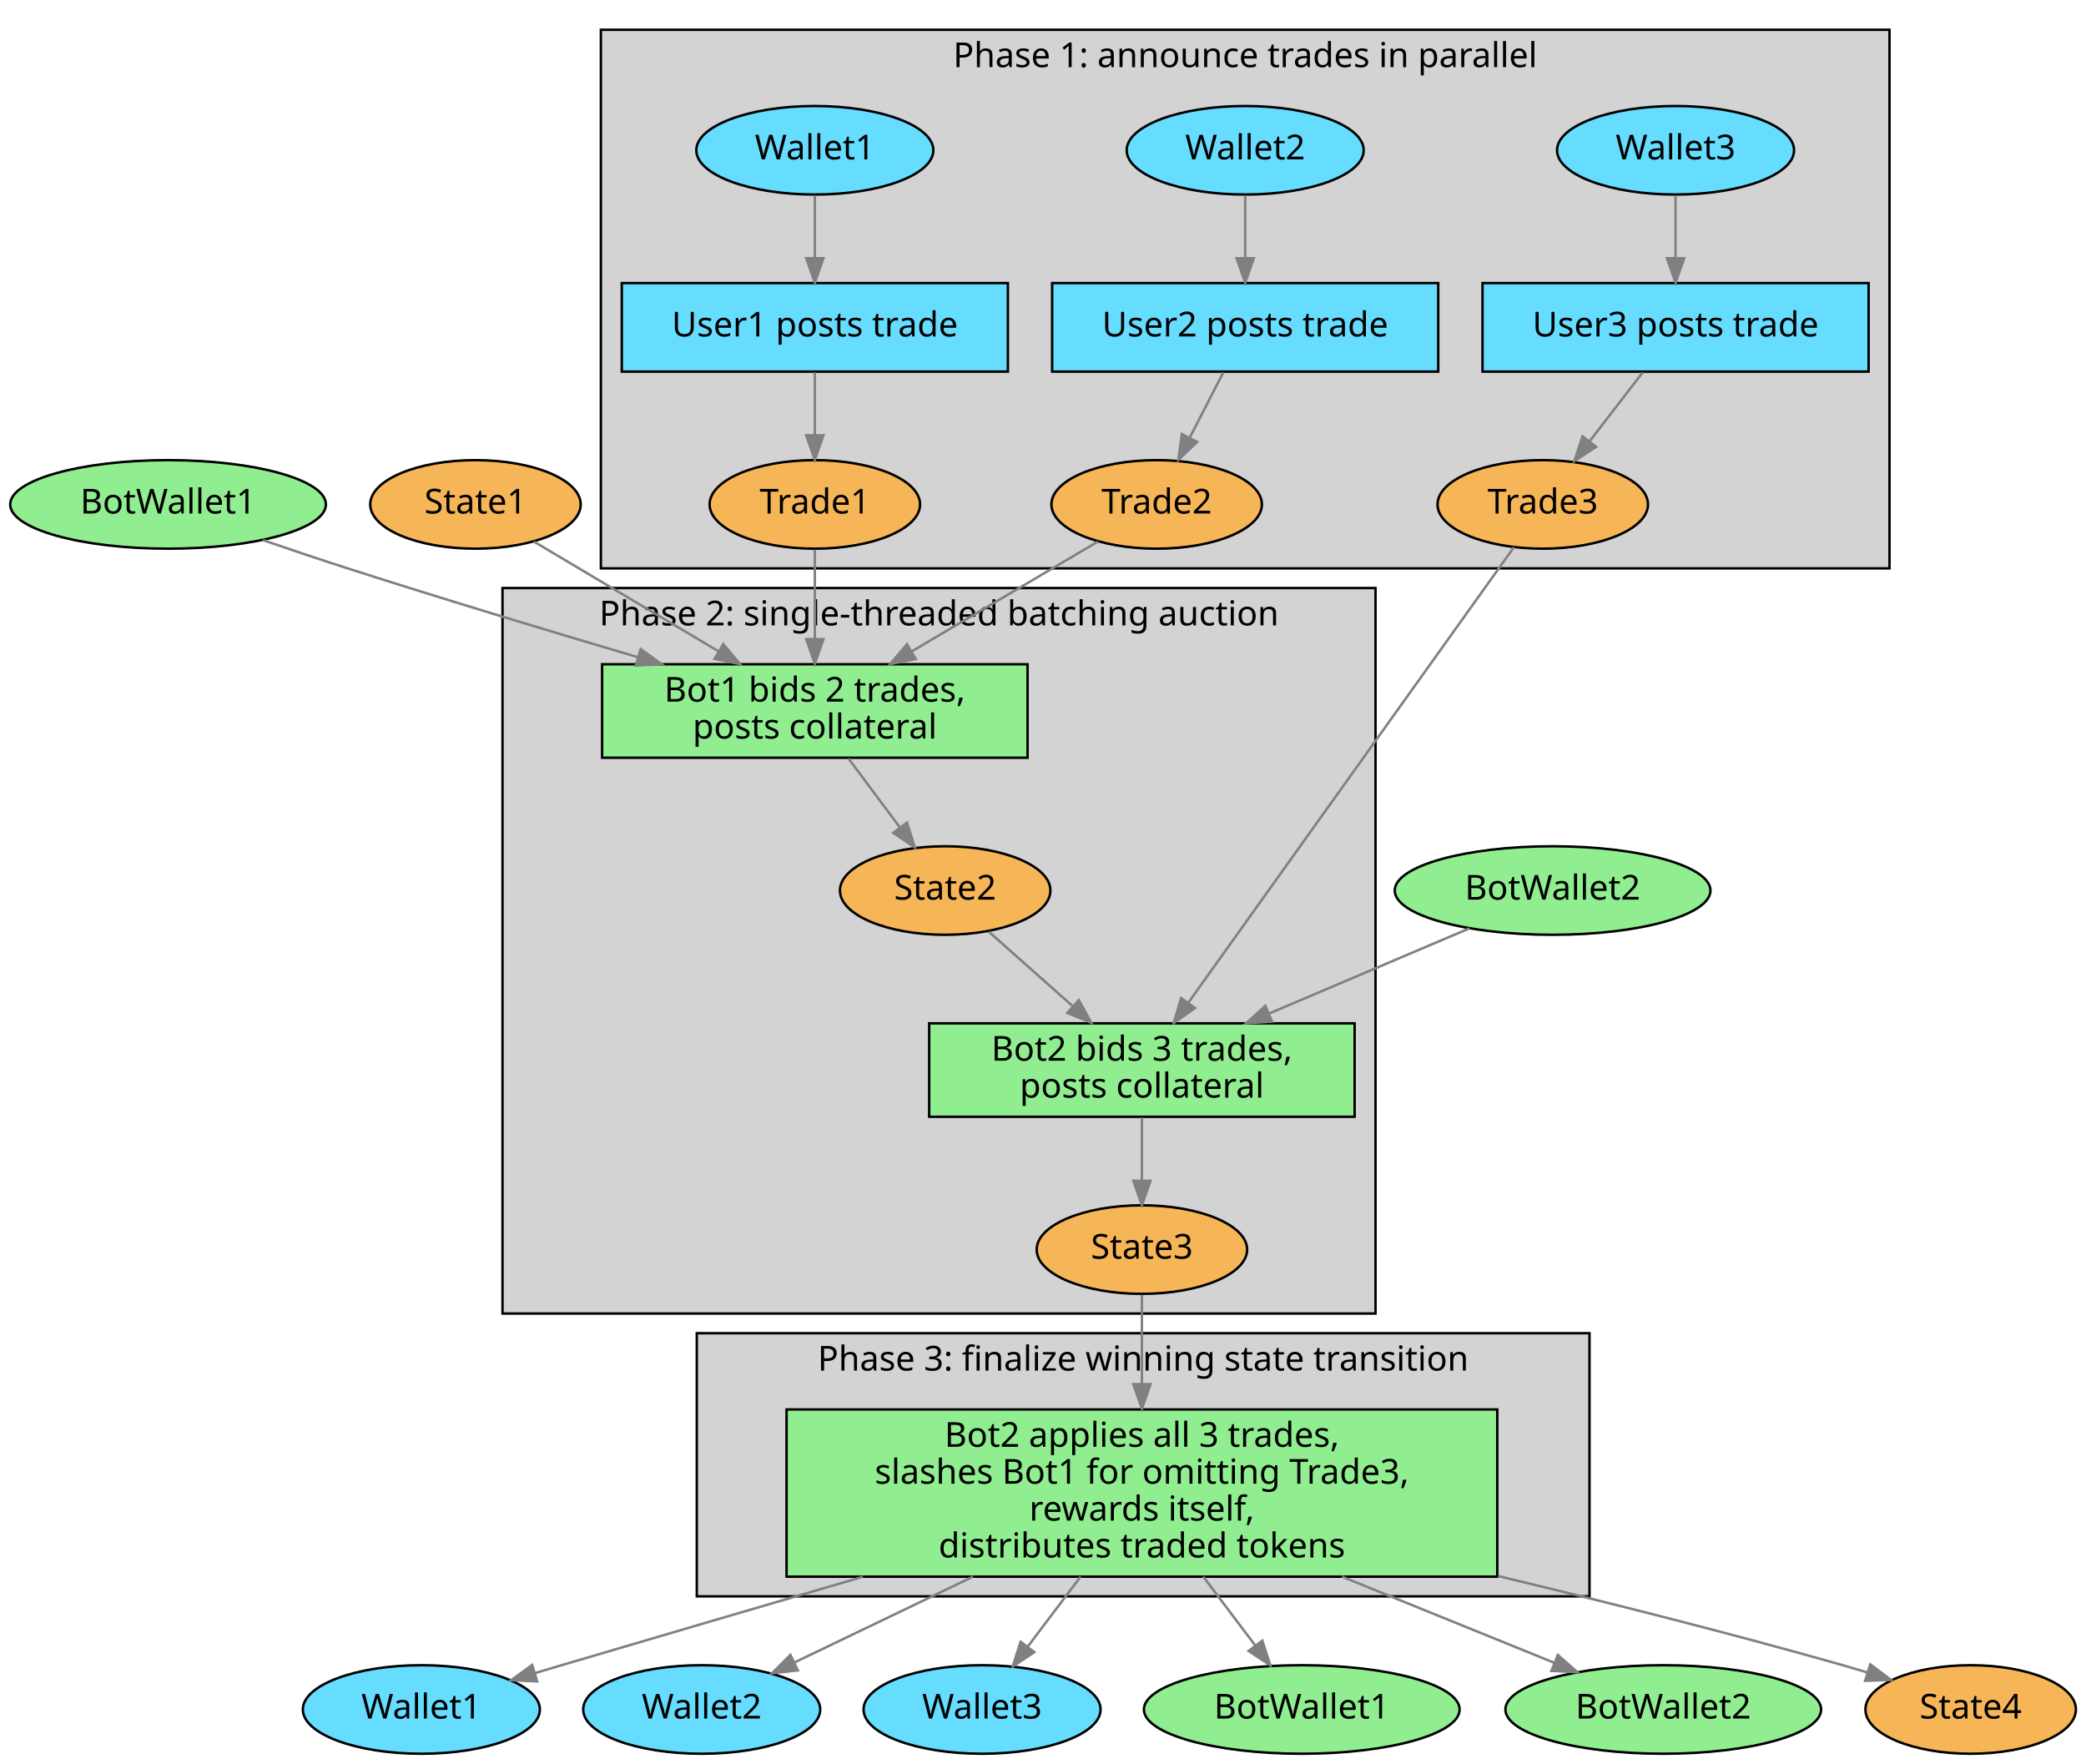
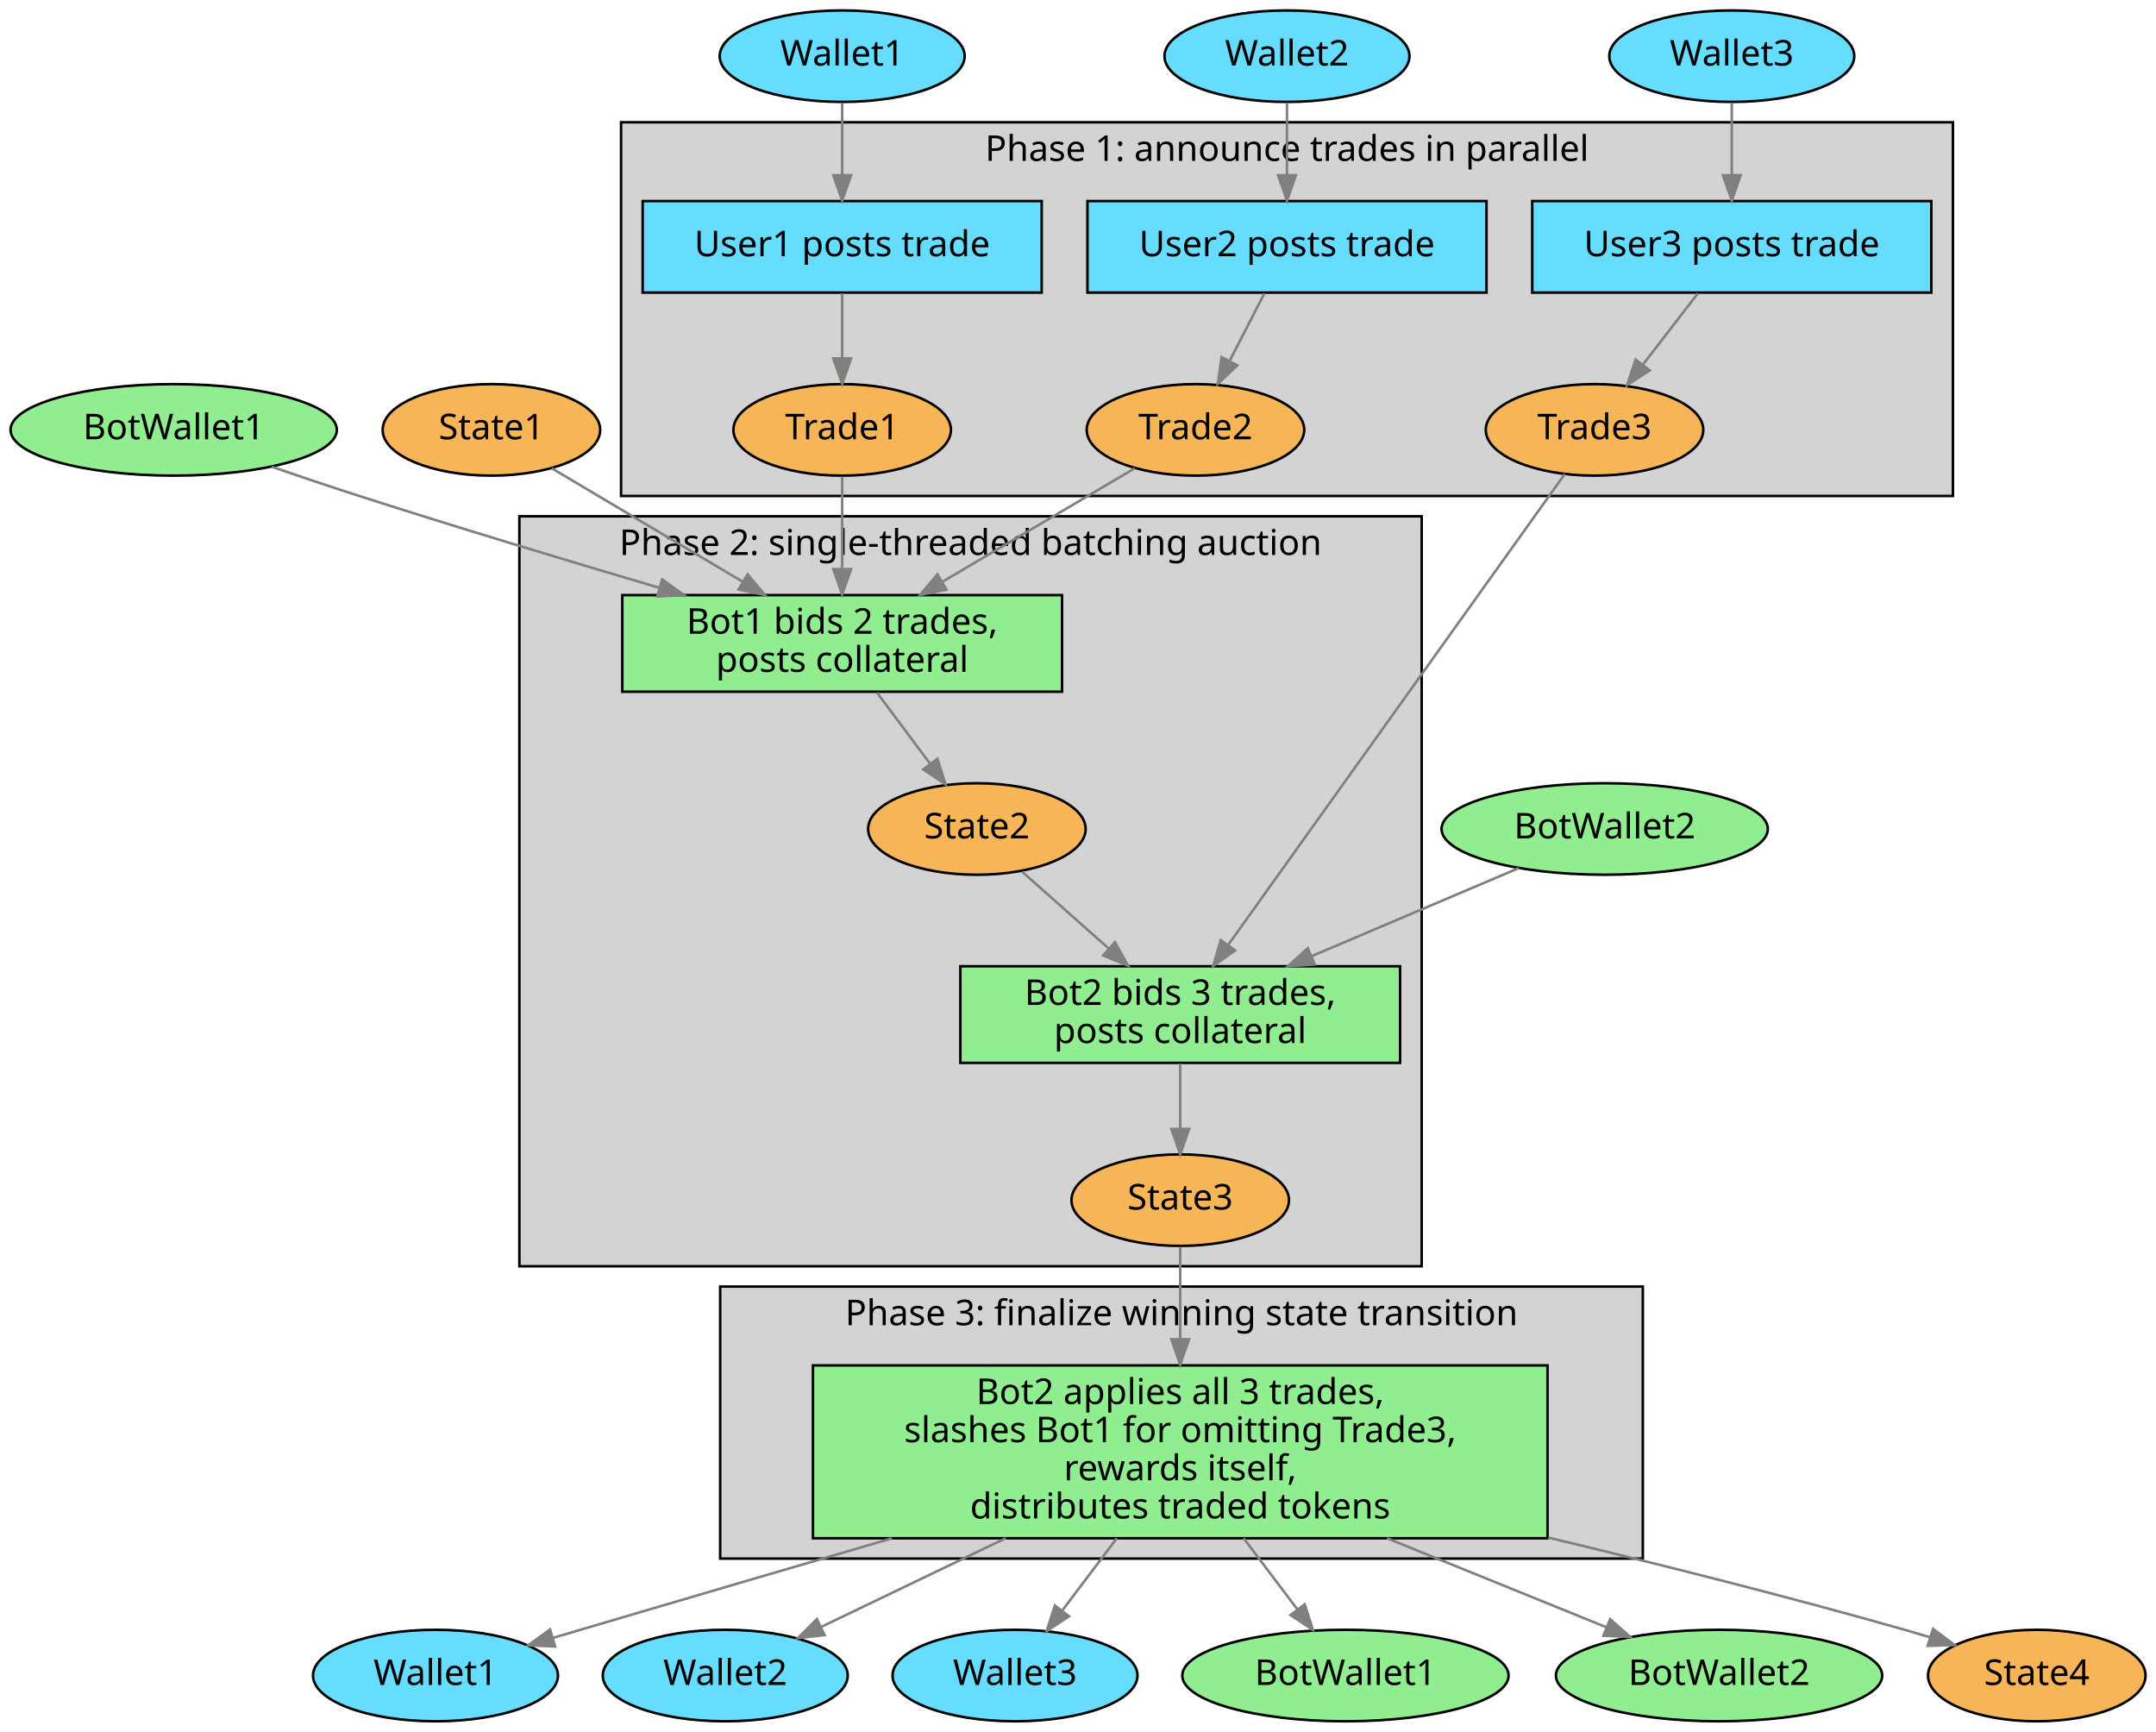
- <svg xmlns="http://www.w3.org/2000/svg" width="848pt" height="717pt" viewBox="0.00 0.00 848.24 717.00">
-   <g id="graph0" class="graph" transform="scale(1 1) rotate(0) translate(4 713)">
+ <svg xmlns="http://www.w3.org/2000/svg" width="848pt" height="681pt" viewBox="0.00 0.00 848.24 681.00">
+   <g id="graph0" class="graph" transform="scale(1 1) rotate(0) translate(4 677)">
    <g id="clust1" class="cluster">
-       <polygon fill="lightgrey" stroke="black" points="240.34,-482 240.34,-701 764.34,-701 764.34,-482 240.34,-482" />
-       <text text-anchor="middle" x="502.34" y="-685.8" font-family="Times-Roman" font-size="14.00">Phase 1: announce trades in parallel</text>
+       <polygon fill="lightgrey" stroke="black" points="240.34,-482 240.34,-629 764.34,-629 764.34,-482 240.34,-482" />
+       <text text-anchor="middle" x="502.34" y="-613.8" font-family="Times-Roman" font-size="14.00">Phase 1: announce trades in parallel</text>
    </g>
    <g id="clust2" class="cluster">
      <polygon fill="lightgrey" stroke="black" points="200.34,-179 200.34,-474 555.34,-474 555.34,-179 200.34,-179" />
      <text text-anchor="middle" x="377.84" y="-458.8" font-family="Times-Roman" font-size="14.00">Phase 2: single-threaded batching auction</text>
    </g>
    <g id="clust3" class="cluster">
      <polygon fill="lightgrey" stroke="black" points="279.34,-64 279.34,-171 642.34,-171 642.34,-64 279.34,-64" />
      <text text-anchor="middle" x="460.84" y="-155.8" font-family="Times-Roman" font-size="14.00">Phase 3: finalize winning state transition</text>
    </g>
    <g id="node1" class="node">
-       <ellipse fill="#66ddff" stroke="black" cx="502.34" cy="-652" rx="48.19" ry="18" />
-       <text text-anchor="middle" x="502.34" y="-648.3" font-family="Times-Roman" font-size="14.00">Wallet2</text>
+       <ellipse fill="#66ddff" stroke="black" cx="327.34" cy="-655" rx="48.19" ry="18" />
+       <text text-anchor="middle" x="327.34" y="-651.3" font-family="Times-Roman" font-size="14.00">Wallet1</text>
    </g>
    <g id="node15" class="node">
+       <polygon fill="#66ddff" stroke="black" points="405.84,-598 248.84,-598 248.84,-562 405.84,-562 405.84,-598" />
+       <text text-anchor="middle" x="327.34" y="-576.3" font-family="Times-Roman" font-size="14.00">User1 posts trade</text>
+     </g>
+     <g id="edge2" class="edge">
+       <path fill="none" stroke="grey" d="M327.34,-636.7C327.34,-628.25 327.34,-617.87 327.34,-608.37" />
+       <polygon fill="grey" stroke="grey" points="330.84,-608.18 327.34,-598.18 323.84,-608.18 330.84,-608.18" />
+     </g>
+     <g id="node2" class="node">
+       <ellipse fill="#66ddff" stroke="black" cx="502.34" cy="-655" rx="48.19" ry="18" />
+       <text text-anchor="middle" x="502.34" y="-651.3" font-family="Times-Roman" font-size="14.00">Wallet2</text>
+     </g>
+     <g id="node14" class="node">
      <polygon fill="#66ddff" stroke="black" points="580.84,-598 423.84,-598 423.84,-562 580.84,-562 580.84,-598" />
      <text text-anchor="middle" x="502.34" y="-576.3" font-family="Times-Roman" font-size="14.00">User2 posts trade</text>
    </g>
-     <g id="edge5" class="edge">
-       <path fill="none" stroke="grey" d="M502.34,-633.7C502.34,-625.98 502.34,-616.71 502.34,-608.11" />
-       <polygon fill="grey" stroke="grey" points="505.84,-608.1 502.34,-598.1 498.84,-608.1 505.84,-608.1" />
-     </g>
-     <g id="node2" class="node">
-       <ellipse fill="#66ddff" stroke="black" cx="327.34" cy="-652" rx="48.19" ry="18" />
-       <text text-anchor="middle" x="327.34" y="-648.3" font-family="Times-Roman" font-size="14.00">Wallet1</text>
+     <g id="edge3" class="edge">
+       <path fill="none" stroke="grey" d="M502.34,-636.7C502.34,-628.25 502.34,-617.87 502.34,-608.37" />
+       <polygon fill="grey" stroke="grey" points="505.84,-608.18 502.34,-598.18 498.84,-608.18 505.84,-608.18" />
+     </g>
+     <g id="node3" class="node">
+       <ellipse fill="#66ddff" stroke="black" cx="677.34" cy="-655" rx="48.19" ry="18" />
+       <text text-anchor="middle" x="677.34" y="-651.3" font-family="Times-Roman" font-size="14.00">Wallet3</text>
    </g>
    <g id="node13" class="node">
-       <polygon fill="#66ddff" stroke="black" points="405.84,-598 248.84,-598 248.84,-562 405.84,-562 405.84,-598" />
-       <text text-anchor="middle" x="327.34" y="-576.3" font-family="Times-Roman" font-size="14.00">User1 posts trade</text>
-     </g>
-     <g id="edge3" class="edge">
-       <path fill="none" stroke="grey" d="M327.34,-633.7C327.34,-625.98 327.34,-616.71 327.34,-608.11" />
-       <polygon fill="grey" stroke="grey" points="330.84,-608.1 327.34,-598.1 323.84,-608.1 330.84,-608.1" />
-     </g>
-     <g id="node3" class="node">
-       <ellipse fill="#66ddff" stroke="black" cx="677.34" cy="-652" rx="48.19" ry="18" />
-       <text text-anchor="middle" x="677.34" y="-648.3" font-family="Times-Roman" font-size="14.00">Wallet3</text>
-     </g>
-     <g id="node14" class="node">
      <polygon fill="#66ddff" stroke="black" points="755.84,-598 598.84,-598 598.84,-562 755.84,-562 755.84,-598" />
      <text text-anchor="middle" x="677.34" y="-576.3" font-family="Times-Roman" font-size="14.00">User3 posts trade</text>
    </g>
    <g id="edge1" class="edge">
-       <path fill="none" stroke="grey" d="M677.34,-633.7C677.34,-625.98 677.34,-616.71 677.34,-608.11" />
-       <polygon fill="grey" stroke="grey" points="680.84,-608.1 677.34,-598.1 673.84,-608.1 680.84,-608.1" />
+       <path fill="none" stroke="grey" d="M677.34,-636.7C677.34,-628.25 677.34,-617.87 677.34,-608.37" />
+       <polygon fill="grey" stroke="grey" points="680.84,-608.18 677.34,-598.18 673.84,-608.18 680.84,-608.18" />
    </g>
    <g id="node4" class="node">
      <ellipse fill="lightgreen" stroke="black" cx="64.34" cy="-508" rx="64.19" ry="18" />
      <text text-anchor="middle" x="64.34" y="-504.3" font-family="Times-Roman" font-size="14.00">BotWallet1</text>
    </g>
    <g id="node19" class="node">
      <polygon fill="lightgreen" stroke="black" points="413.84,-443 240.84,-443 240.84,-405 413.84,-405 413.84,-443" />
      <text text-anchor="middle" x="327.34" y="-427.8" font-family="Times-Roman" font-size="14.00">Bot1 bids 2 trades,</text>
      <text text-anchor="middle" x="327.34" y="-412.8" font-family="Times-Roman" font-size="14.00">posts collateral</text>
    </g>
-     <g id="edge7" class="edge">
+     <g id="edge11" class="edge">
      <path fill="none" stroke="grey" d="M102.9,-493.49C113.99,-489.68 126.12,-485.6 137.34,-482 176.16,-469.54 219.7,-456.41 255.3,-445.9" />
      <polygon fill="grey" stroke="grey" points="256.52,-449.19 265.12,-443.01 254.54,-442.48 256.52,-449.19" />
    </g>
    <g id="node5" class="node">
      <ellipse fill="lightgreen" stroke="black" cx="627.34" cy="-351" rx="64.19" ry="18" />
      <text text-anchor="middle" x="627.34" y="-347.3" font-family="Times-Roman" font-size="14.00">BotWallet2</text>
    </g>
    <g id="node20" class="node">
      <polygon fill="lightgreen" stroke="black" points="546.84,-297 373.84,-297 373.84,-259 546.84,-259 546.84,-297" />
      <text text-anchor="middle" x="460.34" y="-281.8" font-family="Times-Roman" font-size="14.00">Bot2 bids 3 trades,</text>
      <text text-anchor="middle" x="460.34" y="-266.8" font-family="Times-Roman" font-size="14.00">posts collateral</text>
    </g>
    <g id="edge12" class="edge">
      <path fill="none" stroke="grey" d="M593.55,-335.63C570.21,-325.71 538.71,-312.32 512.21,-301.05" />
      <polygon fill="grey" stroke="grey" points="513.27,-297.7 502.7,-297.01 510.53,-304.14 513.27,-297.7" />
    </g>
    <g id="node6" class="node">
      <ellipse fill="#66ddff" stroke="black" cx="167.34" cy="-18" rx="48.19" ry="18" />
      <text text-anchor="middle" x="167.34" y="-14.3" font-family="Times-Roman" font-size="14.00">Wallet1</text>
    </g>
    <g id="node7" class="node">
      <ellipse fill="#66ddff" stroke="black" cx="281.34" cy="-18" rx="48.19" ry="18" />
      <text text-anchor="middle" x="281.34" y="-14.3" font-family="Times-Roman" font-size="14.00">Wallet2</text>
    </g>
    <g id="node8" class="node">
      <ellipse fill="#66ddff" stroke="black" cx="395.34" cy="-18" rx="48.19" ry="18" />
      <text text-anchor="middle" x="395.34" y="-14.3" font-family="Times-Roman" font-size="14.00">Wallet3</text>
    </g>
    <g id="node9" class="node">
      <ellipse fill="lightgreen" stroke="black" cx="525.34" cy="-18" rx="64.19" ry="18" />
      <text text-anchor="middle" x="525.34" y="-14.3" font-family="Times-Roman" font-size="14.00">BotWallet1</text>
    </g>
    <g id="node10" class="node">
      <ellipse fill="lightgreen" stroke="black" cx="672.34" cy="-18" rx="64.19" ry="18" />
      <text text-anchor="middle" x="672.34" y="-14.3" font-family="Times-Roman" font-size="14.00">BotWallet2</text>
    </g>
    <g id="node11" class="node">
+       <ellipse fill="#f6b657" stroke="black" cx="189.34" cy="-508" rx="42.79" ry="18" />
+       <text text-anchor="middle" x="189.34" y="-504.3" font-family="Times-Roman" font-size="14.00">State1</text>
+     </g>
+     <g id="edge7" class="edge">
+       <path fill="none" stroke="grey" d="M213.07,-492.9C233.73,-480.63 264.08,-462.59 288.31,-448.19" />
+       <polygon fill="grey" stroke="grey" points="290.13,-451.19 296.93,-443.07 286.55,-445.17 290.13,-451.19" />
+     </g>
+     <g id="node12" class="node">
      <ellipse fill="#f6b657" stroke="black" cx="797.34" cy="-18" rx="42.79" ry="18" />
      <text text-anchor="middle" x="797.34" y="-14.3" font-family="Times-Roman" font-size="14.00">State4</text>
    </g>
-     <g id="node12" class="node">
-       <ellipse fill="#f6b657" stroke="black" cx="189.34" cy="-508" rx="42.79" ry="18" />
-       <text text-anchor="middle" x="189.34" y="-504.3" font-family="Times-Roman" font-size="14.00">State1</text>
-     </g>
-     <g id="edge10" class="edge">
-       <path fill="none" stroke="grey" d="M213.07,-492.9C233.73,-480.63 264.08,-462.59 288.31,-448.19" />
-       <polygon fill="grey" stroke="grey" points="290.13,-451.19 296.93,-443.07 286.55,-445.17 290.13,-451.19" />
+     <g id="node18" class="node">
+       <ellipse fill="#f6b657" stroke="black" cx="623.34" cy="-508" rx="42.79" ry="18" />
+       <text text-anchor="middle" x="623.34" y="-504.3" font-family="Times-Roman" font-size="14.00">Trade3</text>
+     </g>
+     <g id="edge4" class="edge">
+       <path fill="none" stroke="grey" d="M664,-561.7C657.49,-553.27 649.55,-542.97 642.42,-533.73" />
+       <polygon fill="grey" stroke="grey" points="645.05,-531.4 636.17,-525.62 639.5,-535.68 645.05,-531.4" />
+     </g>
+     <g id="node17" class="node">
+       <ellipse fill="#f6b657" stroke="black" cx="466.34" cy="-508" rx="42.79" ry="18" />
+       <text text-anchor="middle" x="466.34" y="-504.3" font-family="Times-Roman" font-size="14.00">Trade2</text>
+     </g>
+     <g id="edge6" class="edge">
+       <path fill="none" stroke="grey" d="M493.45,-561.7C489.35,-553.73 484.4,-544.1 479.85,-535.26" />
+       <polygon fill="grey" stroke="grey" points="482.83,-533.4 475.14,-526.1 476.6,-536.6 482.83,-533.4" />
    </g>
    <g id="node16" class="node">
      <ellipse fill="#f6b657" stroke="black" cx="327.34" cy="-508" rx="42.79" ry="18" />
      <text text-anchor="middle" x="327.34" y="-504.3" font-family="Times-Roman" font-size="14.00">Trade1</text>
    </g>
-     <g id="edge4" class="edge">
+     <g id="edge5" class="edge">
      <path fill="none" stroke="grey" d="M327.34,-561.7C327.34,-553.98 327.34,-544.71 327.34,-536.11" />
      <polygon fill="grey" stroke="grey" points="330.84,-536.1 327.34,-526.1 323.84,-536.1 330.84,-536.1" />
    </g>
-     <g id="node18" class="node">
-       <ellipse fill="#f6b657" stroke="black" cx="623.34" cy="-508" rx="42.79" ry="18" />
-       <text text-anchor="middle" x="623.34" y="-504.3" font-family="Times-Roman" font-size="14.00">Trade3</text>
-     </g>
-     <g id="edge2" class="edge">
-       <path fill="none" stroke="grey" d="M664,-561.7C657.49,-553.27 649.55,-542.97 642.42,-533.73" />
-       <polygon fill="grey" stroke="grey" points="645.05,-531.4 636.17,-525.62 639.5,-535.68 645.05,-531.4" />
-     </g>
-     <g id="node17" class="node">
-       <ellipse fill="#f6b657" stroke="black" cx="466.34" cy="-508" rx="42.79" ry="18" />
-       <text text-anchor="middle" x="466.34" y="-504.3" font-family="Times-Roman" font-size="14.00">Trade2</text>
-     </g>
-     <g id="edge6" class="edge">
-       <path fill="none" stroke="grey" d="M493.45,-561.7C489.35,-553.73 484.4,-544.1 479.85,-535.26" />
-       <polygon fill="grey" stroke="grey" points="482.83,-533.4 475.14,-526.1 476.6,-536.6 482.83,-533.4" />
-     </g>
-     <g id="edge8" class="edge">
+     <g id="edge9" class="edge">
      <path fill="none" stroke="grey" d="M327.34,-489.61C327.34,-479.07 327.34,-465.36 327.34,-453.29" />
      <polygon fill="grey" stroke="grey" points="330.84,-453.22 327.34,-443.22 323.84,-453.22 330.84,-453.22" />
    </g>
-     <g id="edge9" class="edge">
+     <g id="edge10" class="edge">
      <path fill="none" stroke="grey" d="M442.45,-492.9C421.64,-480.63 391.07,-462.59 366.66,-448.19" />
      <polygon fill="grey" stroke="grey" points="368.37,-445.14 357.97,-443.07 364.81,-451.17 368.37,-445.14" />
    </g>
    <g id="edge13" class="edge">
      <path fill="none" stroke="grey" d="M611.62,-490.6C583.72,-451.58 513.17,-352.9 479.2,-305.38" />
      <polygon fill="grey" stroke="grey" points="481.96,-303.22 473.3,-297.12 476.27,-307.29 481.96,-303.22" />
    </g>
    <g id="node21" class="node">
      <ellipse fill="#f6b657" stroke="black" cx="380.34" cy="-351" rx="42.79" ry="18" />
      <text text-anchor="middle" x="380.34" y="-347.3" font-family="Times-Roman" font-size="14.00">State2</text>
    </g>
-     <g id="edge11" class="edge">
+     <g id="edge8" class="edge">
      <path fill="none" stroke="grey" d="M340.99,-404.72C347.38,-396.16 355.08,-385.84 361.97,-376.61" />
      <polygon fill="grey" stroke="grey" points="364.83,-378.63 368.01,-368.52 359.22,-374.44 364.83,-378.63" />
    </g>
    <g id="node22" class="node">
      <ellipse fill="#f6b657" stroke="black" cx="460.34" cy="-205" rx="42.79" ry="18" />
      <text text-anchor="middle" x="460.34" y="-201.3" font-family="Times-Roman" font-size="14.00">State3</text>
    </g>
    <g id="edge15" class="edge">
      <path fill="none" stroke="grey" d="M460.34,-258.72C460.34,-250.97 460.34,-241.79 460.34,-233.27" />
      <polygon fill="grey" stroke="grey" points="463.84,-233 460.34,-223 456.84,-233 463.84,-233" />
    </g>
    <g id="edge14" class="edge">
      <path fill="none" stroke="grey" d="M398.1,-334.24C408.12,-325.35 420.88,-314.03 432.23,-303.95" />
      <polygon fill="grey" stroke="grey" points="434.66,-306.48 439.81,-297.22 430.01,-301.24 434.66,-306.48" />
    </g>
    <g id="node23" class="node">
      <polygon fill="lightgreen" stroke="black" points="604.84,-140 315.84,-140 315.84,-72 604.84,-72 604.84,-140" />
      <text text-anchor="middle" x="460.34" y="-124.8" font-family="Times-Roman" font-size="14.00">Bot2 applies all 3 trades,</text>
      <text text-anchor="middle" x="460.34" y="-109.8" font-family="Times-Roman" font-size="14.00">slashes Bot1 for omitting Trade3,</text>
      <text text-anchor="middle" x="460.34" y="-94.8" font-family="Times-Roman" font-size="14.00">rewards itself,</text>
      <text text-anchor="middle" x="460.34" y="-79.8" font-family="Times-Roman" font-size="14.00">distributes traded tokens</text>
    </g>
    <g id="edge16" class="edge">
      <path fill="none" stroke="grey" d="M460.34,-186.66C460.34,-176.51 460.34,-163.21 460.34,-150.39" />
      <polygon fill="grey" stroke="grey" points="463.84,-150.28 460.34,-140.28 456.84,-150.28 463.84,-150.28" />
    </g>
    <g id="edge17" class="edge">
      <path fill="none" stroke="grey" d="M346.87,-71.96C308,-60.61 264.26,-47.79 224.34,-36 220.82,-34.96 217.17,-33.88 213.51,-32.79" />
      <polygon fill="grey" stroke="grey" points="214.41,-29.41 203.82,-29.91 212.41,-36.12 214.41,-29.41" />
    </g>
    <g id="edge18" class="edge">
      <path fill="none" stroke="grey" d="M391.65,-72C367.03,-60.17 340.18,-47.27 319.14,-37.16" />
      <polygon fill="grey" stroke="grey" points="320.43,-33.9 309.91,-32.72 317.4,-40.21 320.43,-33.9" />
    </g>
    <g id="edge19" class="edge">
      <path fill="none" stroke="grey" d="M435.4,-72C428.24,-62.52 420.56,-52.36 413.86,-43.49" />
      <polygon fill="grey" stroke="grey" points="416.6,-41.32 407.78,-35.45 411.02,-45.54 416.6,-41.32" />
    </g>
    <g id="edge20" class="edge">
      <path fill="none" stroke="grey" d="M485.29,-72C492.27,-62.76 499.74,-52.87 506.32,-44.17" />
      <polygon fill="grey" stroke="grey" points="509.31,-46.01 512.55,-35.93 503.73,-41.79 509.31,-46.01" />
    </g>
    <g id="edge21" class="edge">
      <path fill="none" stroke="grey" d="M541.7,-72C570.98,-60.12 602.91,-47.17 627.87,-37.04" />
      <polygon fill="grey" stroke="grey" points="629.48,-40.17 637.43,-33.17 626.84,-33.68 629.48,-40.17" />
    </g>
    <g id="edge22" class="edge">
      <path fill="none" stroke="grey" d="M605.17,-72.26C650.27,-61.44 700.05,-48.87 745.34,-36 748.64,-35.06 752.04,-34.05 755.45,-33.01" />
      <polygon fill="grey" stroke="grey" points="756.52,-36.34 765.01,-30.01 754.42,-29.66 756.52,-36.34" />
    </g>
  </g>
</svg>
